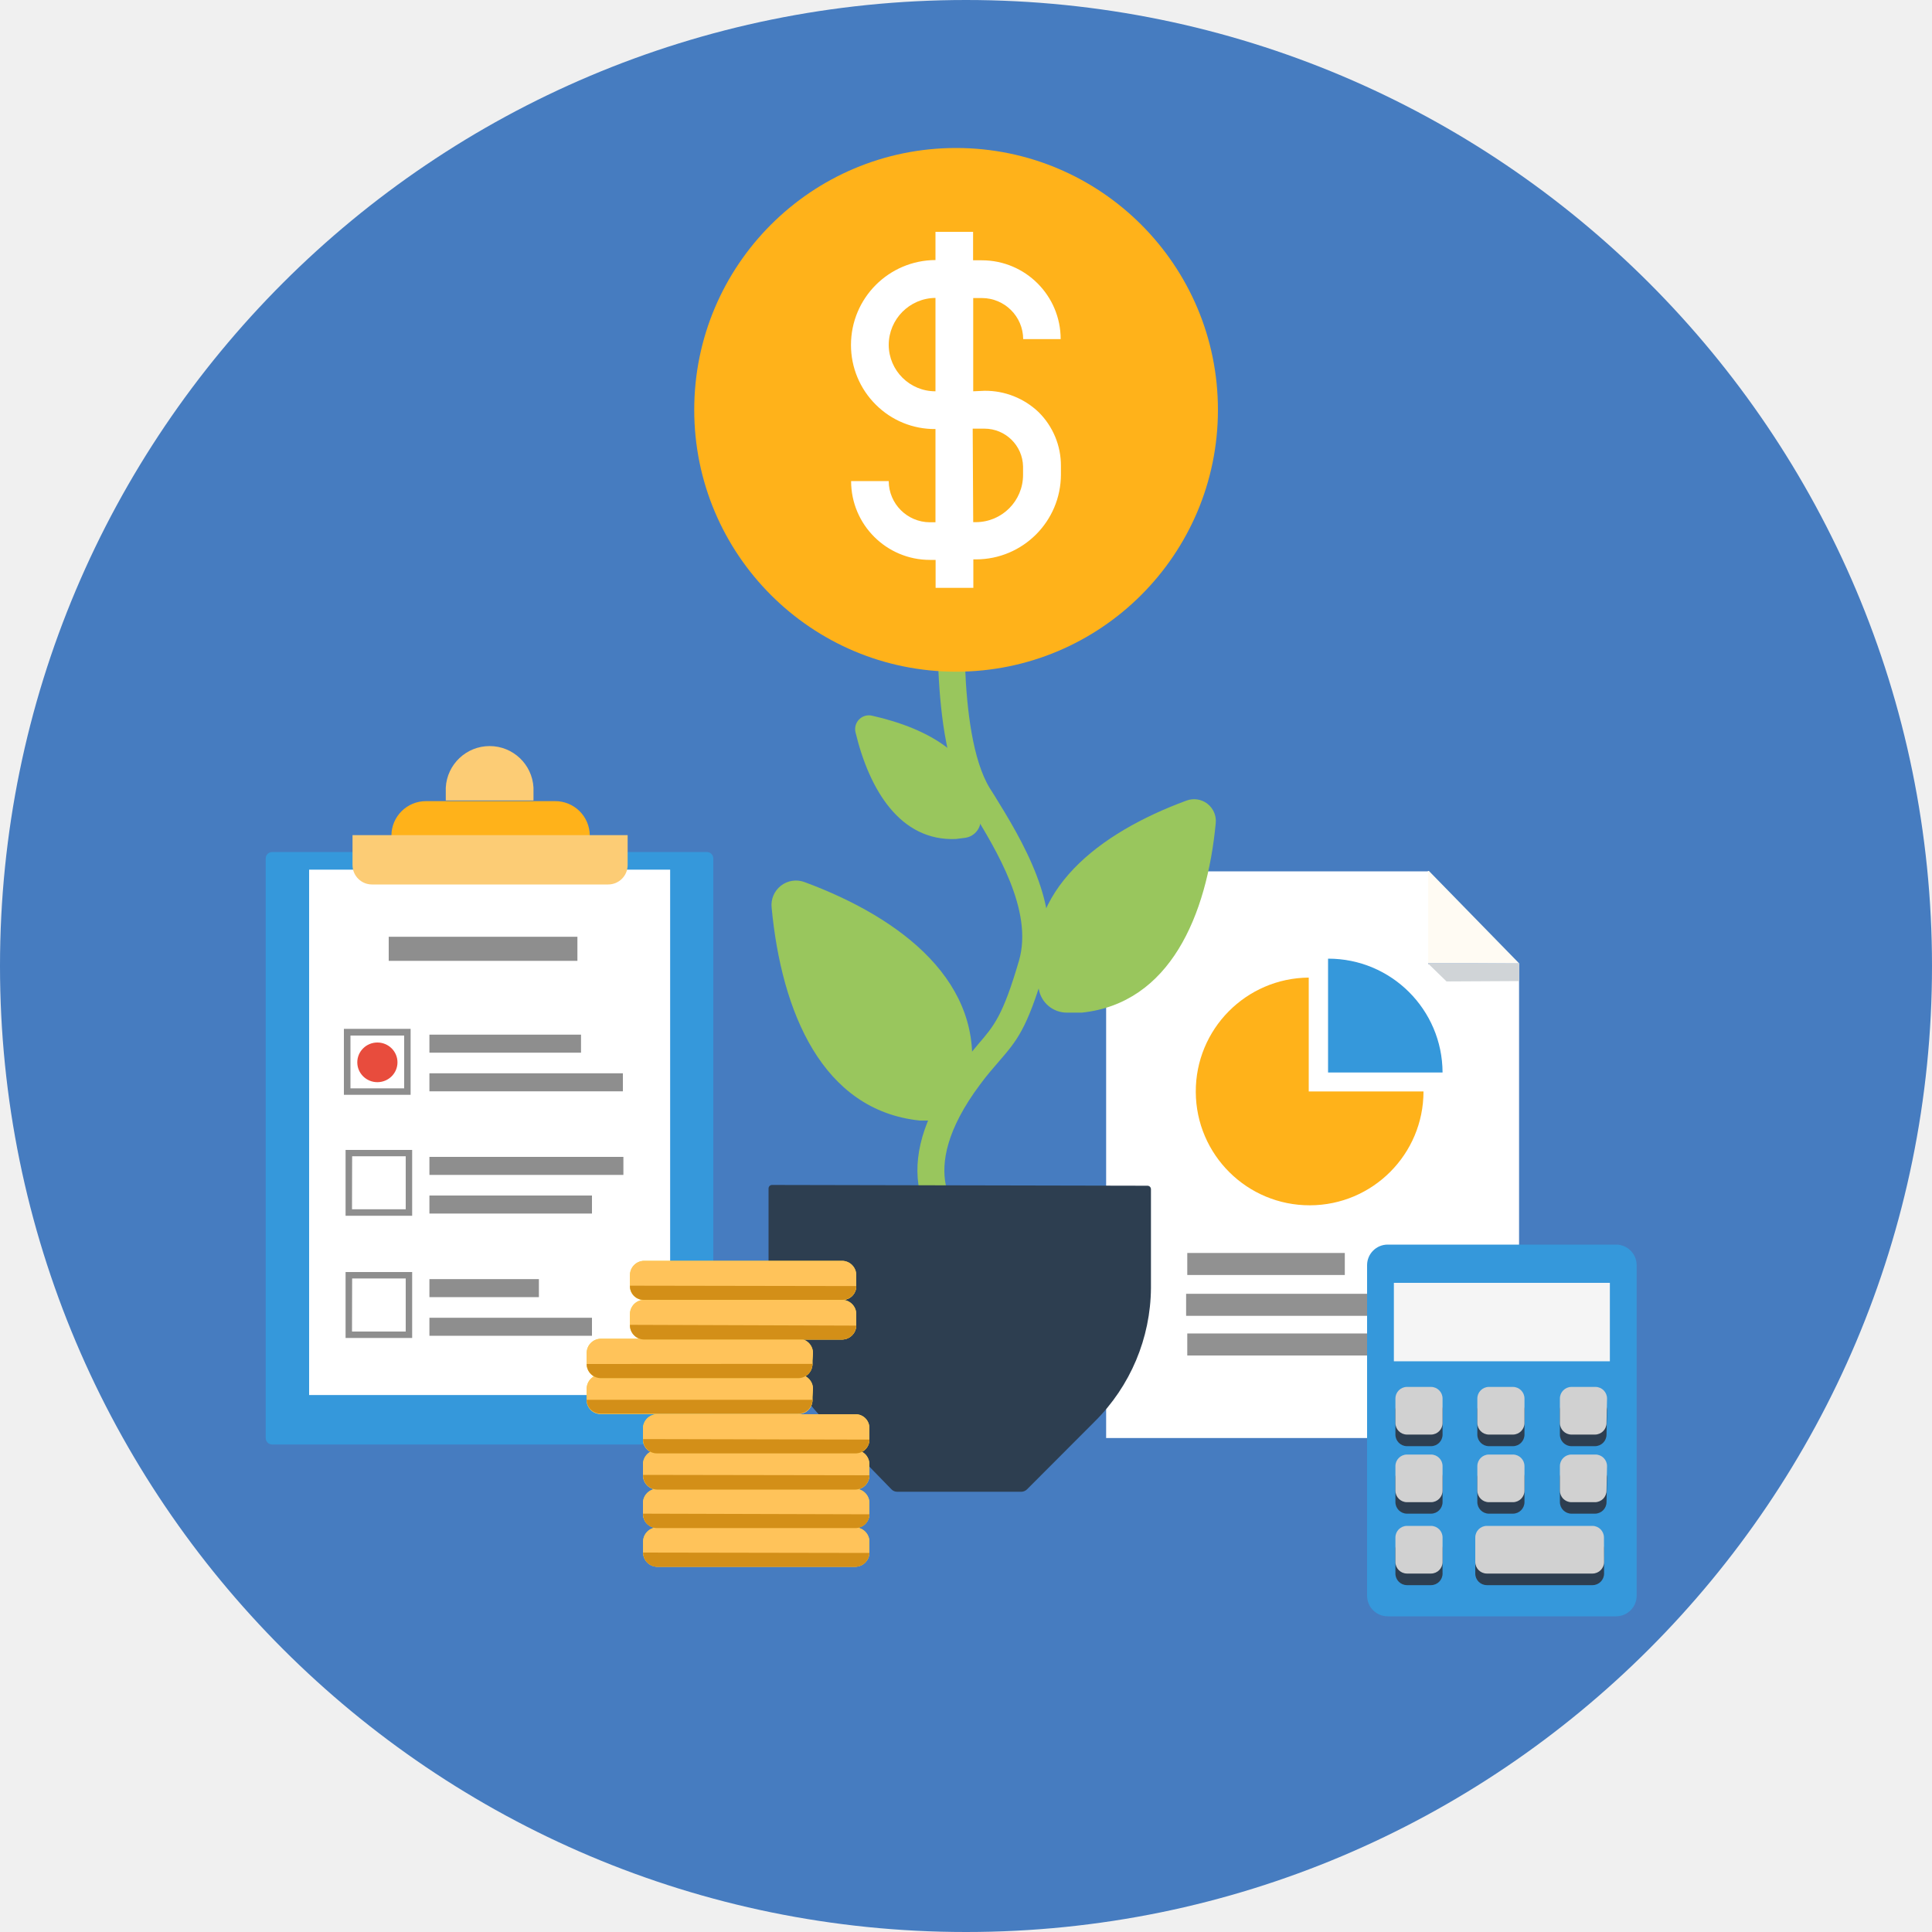
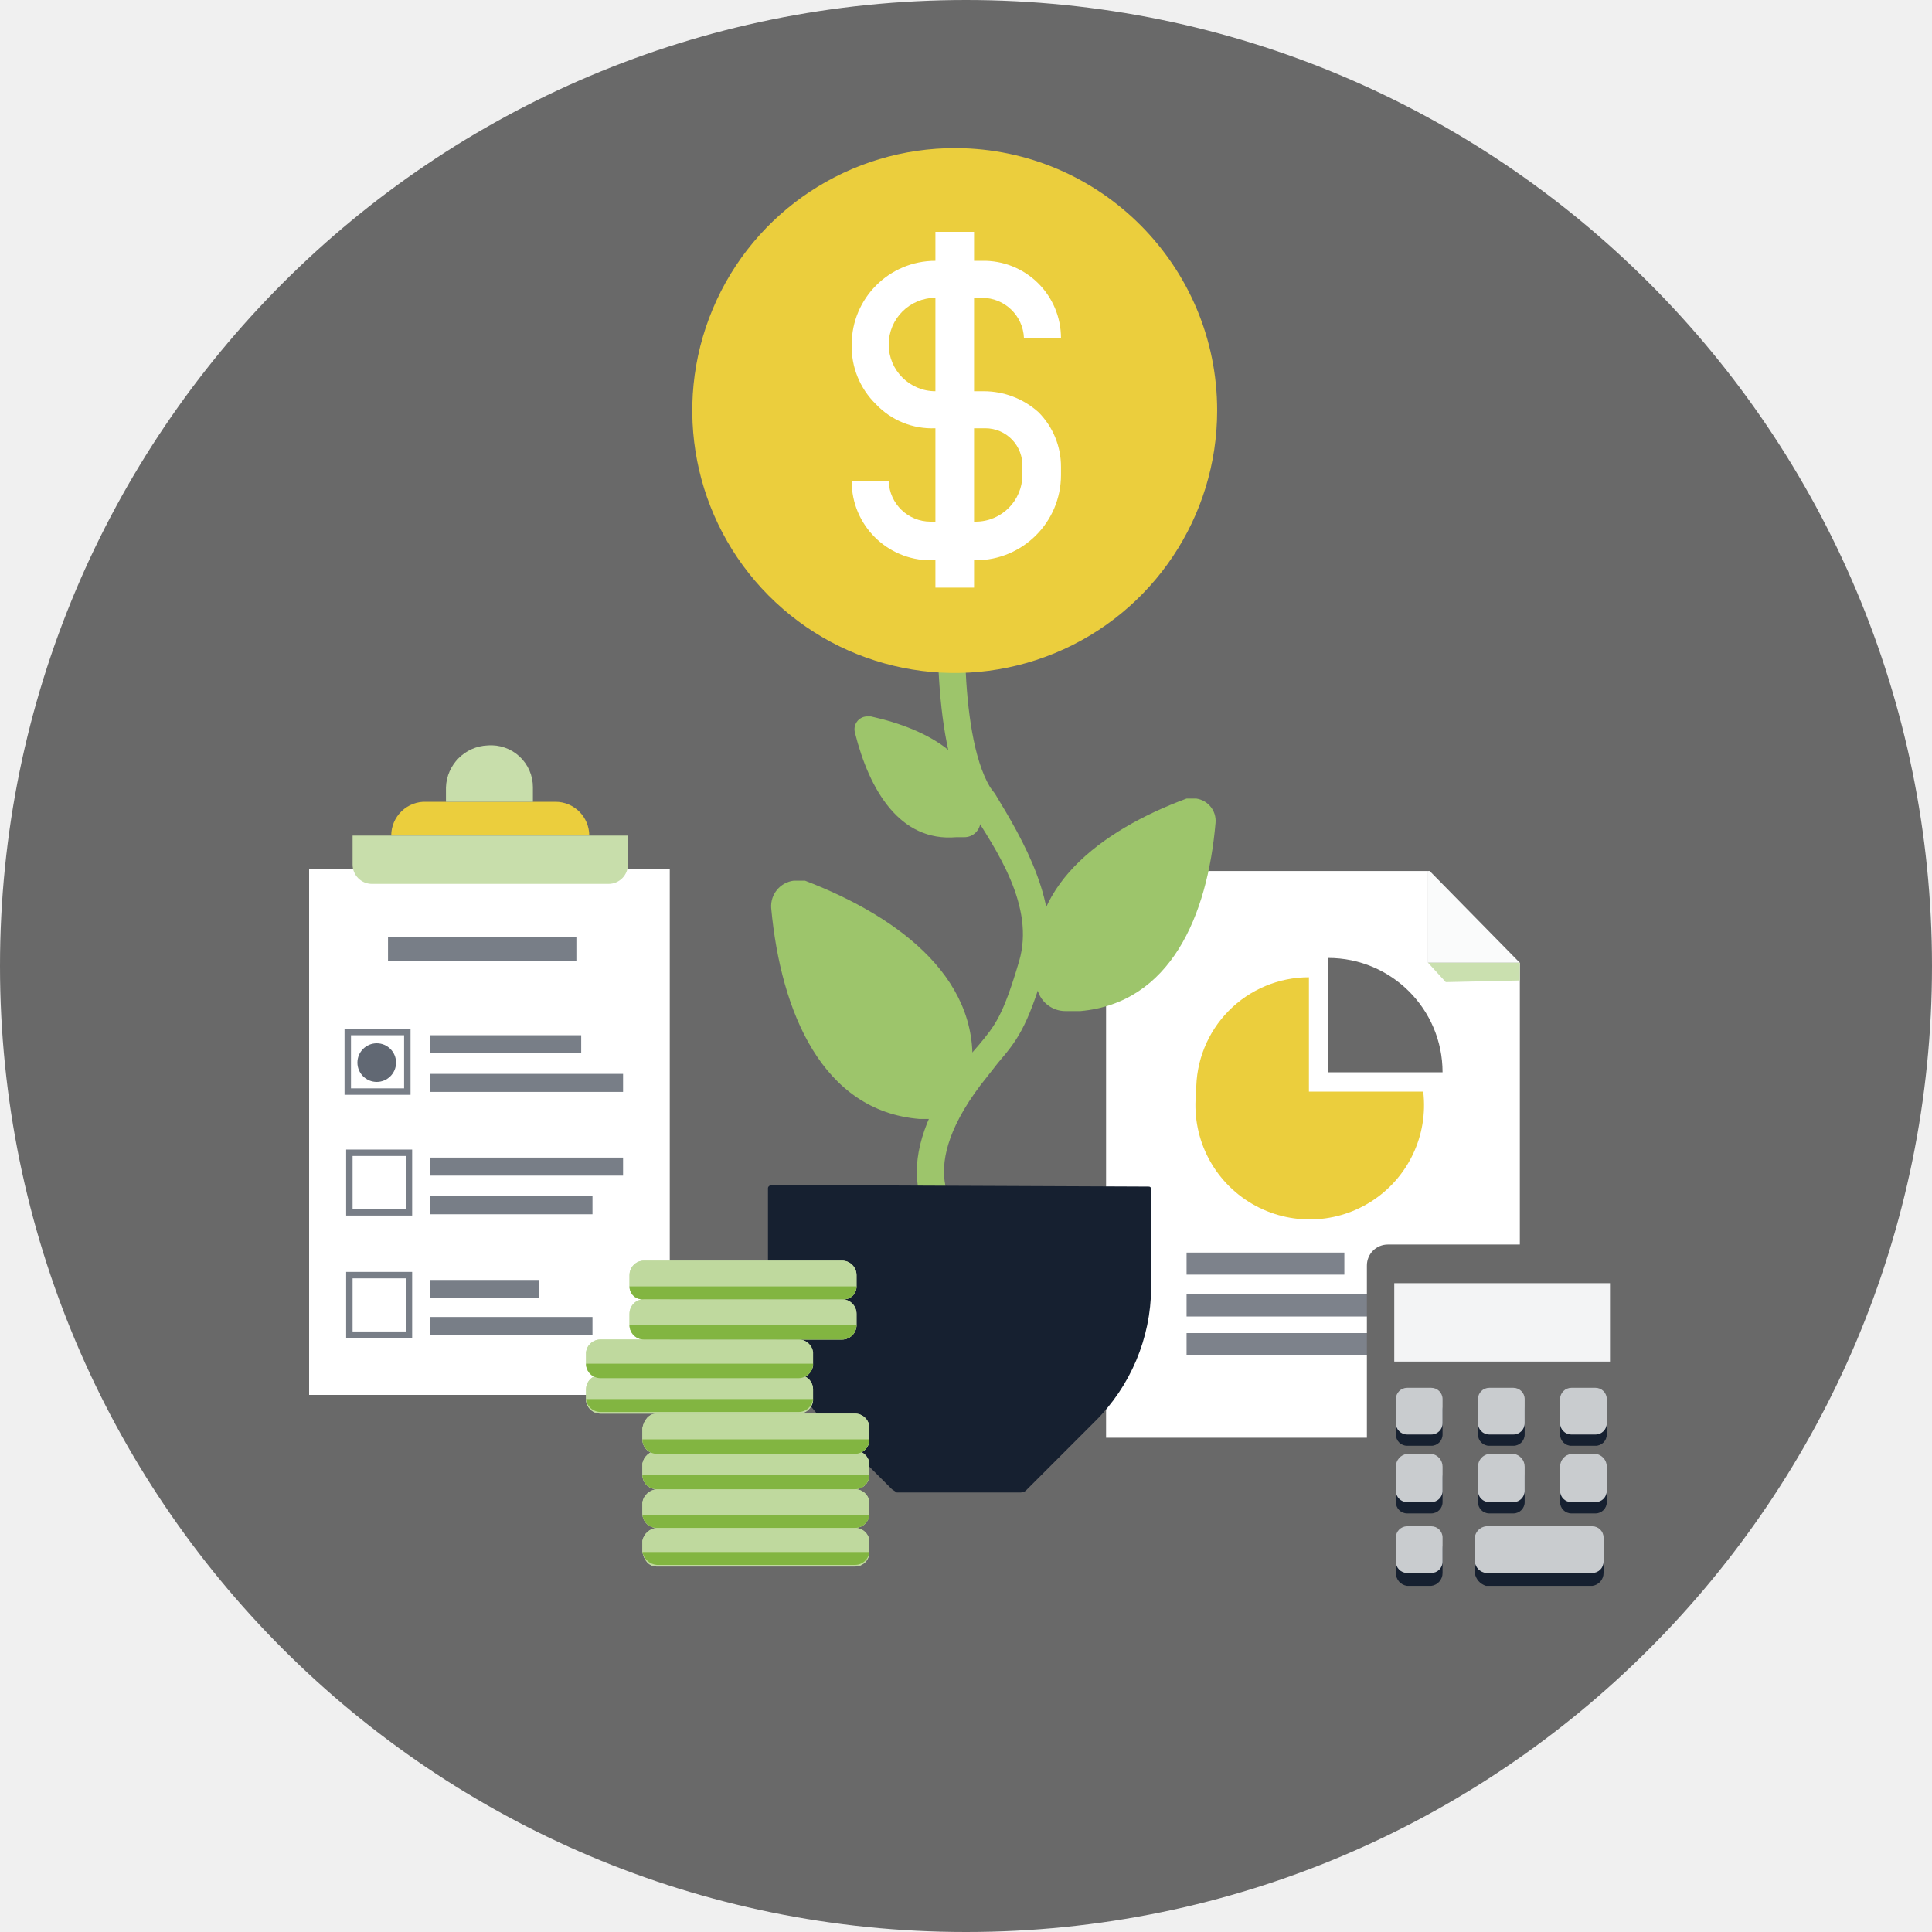
- <svg xmlns="http://www.w3.org/2000/svg" viewBox="0 0 150 150">
-   <defs>
-     <style>.cls-1{fill:#467cc0;}.cls-2{fill:#3598db;}.cls-3{fill:#fff;}.cls-4{fill:#ffb21a;}.cls-5{fill:#fccc75;}.cls-6{fill:#8e8e8e;}.cls-7{fill:#e84c3d;}.cls-8{fill:#fffbf3;}.cls-9{fill:#d0d4d7;}.cls-10{fill:#919191;}.cls-11{fill:#99c65d;}.cls-12{fill:#2d3e50;}.cls-13{fill:#f3d541;}.cls-14{fill:#ffc35a;}.cls-15{fill:#d38f18;}.cls-16{fill:#f5f5f5;}.cls-17{fill:#d1d1d1;}</style>
-   </defs>
+ <svg xmlns="http://www.w3.org/2000/svg" viewBox="0 0 120 120">
  <g id="Ebene_2" data-name="Ebene 2">
-     <g id="Section_-_Visuell_ansprechend_und_benutzerfreundlich" data-name="Section - Visuell ansprechend und benutzerfreundlich">
-       <circle class="cls-1" cx="75" cy="75" r="75" />
-       <g id="Graphics">
-         <path class="cls-2" d="M55.38,111.65a.5.5,0,0,1-.5.5H21.13a.5.5,0,0,1-.5-.5v-45a.5.5,0,0,1,.5-.5H54.88a.5.5,0,0,1,.5.5Z" />
-         <rect class="cls-3" x="24" y="67.52" width="28.03" height="40.79" />
-         <path class="cls-4" d="M45.79,64.86H30.39a2.68,2.68,0,0,1,2.69-2.66h10A2.68,2.68,0,0,1,45.79,64.86Z" />
-         <path class="cls-5" d="M41.42,61.15a3.41,3.41,0,0,0-6.81,0v1h6.81Z" />
-         <path class="cls-6" d="M32,94.39H26.83V89.28H32Zm-4.67-.5h4.17V89.77H27.34Z" />
-         <path class="cls-6" d="M32,103.88H26.83V98.76H32Zm-4.67-.5h4.17V99.26H27.34Z" />
-         <rect class="cls-6" x="30.18" y="72.73" width="14.65" height="1.87" />
-         <rect class="cls-6" x="33.34" y="80.33" width="11.77" height="1.4" />
-         <rect class="cls-6" x="33.34" y="83.33" width="15.02" height="1.4" />
-         <rect class="cls-6" x="33.34" y="89.82" width="15.06" height="1.4" />
-         <rect class="cls-6" x="33.34" y="92.82" width="12.62" height="1.4" />
-         <rect class="cls-6" x="33.34" y="99.31" width="8.5" height="1.4" />
-         <rect class="cls-6" x="33.34" y="102.31" width="12.62" height="1.4" />
-         <path class="cls-6" d="M31.88,85H26.7V79.88h5.18Zm-4.67-.5h4.17v-4.1H27.21Z" />
-         <path class="cls-5" d="M48.73,67.17a1.51,1.51,0,0,1-1.51,1.5H28.88a1.51,1.51,0,0,1-1.51-1.5V64.84H48.73Z" />
-         <ellipse class="cls-7" cx="29.3" cy="82.48" rx="1.56" ry="1.54" />
-         <polygon class="cls-8" points="117.95 74.8 110.86 74.8 110.86 67.62 110.94 67.62 117.95 74.8" />
-         <path class="cls-3" d="M117.94,74.8h0v36.85H85.88v-44h25v7.19Z" />
-         <polygon class="cls-9" points="117.95 76.17 112.31 76.2 110.87 74.8 117.95 74.8 117.95 76.17" />
-         <path class="cls-4" d="M101.61,75.9a8.84,8.84,0,1,0,8.91,8.84h-8.91Z" />
-         <path class="cls-2" d="M103.11,74.43h0v8.84H112A8.87,8.87,0,0,0,103.11,74.43Z" />
-         <rect class="cls-10" x="92.18" y="97.28" width="12.23" height="1.71" />
-         <rect class="cls-10" x="92.09" y="100.45" width="19.07" height="1.71" />
-         <rect class="cls-10" x="92.18" y="103.53" width="15.99" height="1.71" />
-         <path class="cls-11" d="M73.61,96.25A6.56,6.56,0,0,1,71.31,92c-.4-2.71.65-5.76,3.12-9.06.59-.79,1.11-1.36,1.51-1.86,1.24-1.44,1.92-2.21,3.17-6.48,1.14-3.9-1.77-8.63-3.69-11.76l-.35-.55c-3-4.91-2.18-16.51-2.14-17l2.07.15c0,.11-.81,11.42,1.85,15.76l.35.55c2.12,3.44,5.32,8.65,3.92,13.44s-2.21,5.64-3.59,7.25c-.41.48-.88,1-1.43,1.75-5.31,7.09-1.41,10.2-1.25,10.33Z" />
-         <circle class="cls-3" cx="74.23" cy="31.83" r="15.87" />
-         <path class="cls-4" d="M69,26.78a3.62,3.62,0,0,0,3.63,3.6V23.13A3.66,3.66,0,0,0,69,26.78Z" />
-         <path class="cls-4" d="M74.23,11.49A20.33,20.33,0,1,0,94.56,31.83,20.33,20.33,0,0,0,74.23,11.49Zm2.21,18.85A6,6,0,0,1,80.64,32a5.84,5.84,0,0,1,1.73,4.18v.66a6.6,6.6,0,0,1-6.59,6.59h-.21v2.21H72.64V43.47h-.44a6.12,6.12,0,0,1-6.12-6.12v0H69a3.21,3.21,0,0,0,3.19,3.2h.44V33.31A6.44,6.44,0,0,1,68,31.42a6.51,6.51,0,0,1-1.93-4.64,6.59,6.59,0,0,1,6.56-6.59V18h2.92v2.21h.68a6.12,6.12,0,0,1,6.12,6.12H79.44a3.21,3.21,0,0,0-3.2-3.19h-.68v7.24Z" />
-         <path class="cls-4" d="M75.56,40.54h.21a3.67,3.67,0,0,0,3.66-3.67v-.66a3,3,0,0,0-3-2.93h-.91Z" />
-         <path class="cls-11" d="M59.91,70.48a1.9,1.9,0,0,1,2.54-2c7.58,2.8,14.09,7.84,12.89,15.42l-.18,1A2.48,2.48,0,0,1,72.68,87H71.42C63.84,86.21,60.68,78.58,59.91,70.48Z" />
-         <path class="cls-11" d="M94.39,63.91a1.69,1.69,0,0,0-2.28-1.75c-6.79,2.5-12.64,7-11.61,13.73l.15.9a2.21,2.21,0,0,0,2.21,1.83H84C90.84,77.89,93.7,71.1,94.39,63.91Z" />
-         <path class="cls-11" d="M66.42,56.85a1.07,1.07,0,0,1,1.26-1.29c4.46,1,8.51,3.24,8.46,7.58v.55a1.4,1.4,0,0,1-1.22,1.36l-.71.09C69.88,65.32,67.49,61.31,66.42,56.85Z" />
-         <path class="cls-12" d="M59.94,92a.27.27,0,0,0-.27.27v7.47a15,15,0,0,0,4.26,10.46l5.28,5.43a.62.62,0,0,0,.45.19h9.63a.64.64,0,0,0,.45-.19L85,110.36A14.75,14.75,0,0,0,89.36,100V92.33a.27.27,0,0,0-.27-.27Z" />
-         <path class="cls-13" d="M67.5,119.67a1.11,1.11,0,0,0-1.08-1.08H51a1.11,1.11,0,0,0-1.07,1.08v.25h0v.64A1.11,1.11,0,0,0,51,121.64H66.42a1.11,1.11,0,0,0,1.08-1.08v-.25h0Z" />
-         <path class="cls-14" d="M67.5,119.67a1.11,1.11,0,0,0-1.08-1.08H51a1.11,1.11,0,0,0-1.07,1.08v.25h0v.64A1.11,1.11,0,0,0,51,121.64H66.42a1.11,1.11,0,0,0,1.08-1.08v-.25h0Z" />
-         <path class="cls-15" d="M49.93,120.54v0A1.11,1.11,0,0,0,51,121.65H66.42a1.11,1.11,0,0,0,1.08-1.08v0Z" />
-         <path class="cls-13" d="M67.5,116.67a1.11,1.11,0,0,0-1.08-1.08H51a1.11,1.11,0,0,0-1.08,1.08v.24h0v.64A1.07,1.07,0,0,0,51,118.62H66.42a1.07,1.07,0,0,0,1.08-1.07h0v-.25h0Z" />
-         <path class="cls-14" d="M67.5,116.67a1.11,1.11,0,0,0-1.08-1.08H51a1.11,1.11,0,0,0-1.08,1.08v.24h0v.64A1.07,1.07,0,0,0,51,118.62H66.42a1.07,1.07,0,0,0,1.08-1.07h0v-.25h0Z" />
-         <path class="cls-15" d="M49.93,117.52v0A1.07,1.07,0,0,0,51,118.64H66.42a1.07,1.07,0,0,0,1.08-1.07h0v0Z" />
-         <path class="cls-13" d="M67.5,113.66a1.11,1.11,0,0,0-1.08-1.08H51a1.11,1.11,0,0,0-1.08,1.08v.25h0v.64A1.11,1.11,0,0,0,51,115.65H66.42a1.11,1.11,0,0,0,1.08-1.11v-.25h0Z" />
-         <path class="cls-14" d="M67.5,113.66a1.11,1.11,0,0,0-1.08-1.08H51a1.11,1.11,0,0,0-1.08,1.08v.25h0v.64A1.11,1.11,0,0,0,51,115.65H66.42a1.11,1.11,0,0,0,1.08-1.11v-.25h0Z" />
-         <path class="cls-15" d="M49.93,114.51v0A1.11,1.11,0,0,0,51,115.65H66.42a1.11,1.11,0,0,0,1.08-1.11v0Z" />
-         <path class="cls-13" d="M67.5,110.88a1.07,1.07,0,0,0-1.07-1.08H51a1.11,1.11,0,0,0-1.08,1.08v.25h0v.64A1.07,1.07,0,0,0,51,112.84H66.42a1.07,1.07,0,0,0,1.08-1.07h0v-.25h0Z" />
-         <path class="cls-14" d="M67.5,110.88a1.07,1.07,0,0,0-1.07-1.08H51a1.11,1.11,0,0,0-1.08,1.08v.25h0v.64A1.07,1.07,0,0,0,51,112.84H66.42a1.07,1.07,0,0,0,1.08-1.07h0v-.25h0Z" />
-         <path class="cls-15" d="M49.93,111.73v0A1.07,1.07,0,0,0,51,112.84H66.42a1.07,1.07,0,0,0,1.08-1.07h0v0Z" />
-         <path class="cls-13" d="M63.12,107.82A1.11,1.11,0,0,0,62,106.72H46.63a1.11,1.11,0,0,0-1.08,1.11v.24h0v.64a1.07,1.07,0,0,0,1.07,1.07H62a1.07,1.07,0,0,0,1.08-1.07h0v-.25h0Z" />
-         <path class="cls-14" d="M63.12,107.82A1.11,1.11,0,0,0,62,106.72H46.63a1.11,1.11,0,0,0-1.08,1.11v.24h0v.64a1.07,1.07,0,0,0,1.07,1.07H62a1.07,1.07,0,0,0,1.08-1.07h0v-.25h0Z" />
-         <path class="cls-15" d="M45.55,108.68v0a1.07,1.07,0,0,0,1.07,1.07H62a1.07,1.07,0,0,0,1.08-1.07h0v0Z" />
-         <path class="cls-13" d="M63.12,105.05A1.11,1.11,0,0,0,62,103.94H46.63a1.11,1.11,0,0,0-1.08,1.11v.25h0v.64A1.11,1.11,0,0,0,46.63,107H62a1.11,1.11,0,0,0,1.08-1.11v-.25h0Z" />
-         <path class="cls-14" d="M63.12,105.05A1.11,1.11,0,0,0,62,103.94H46.63a1.11,1.11,0,0,0-1.08,1.11v.25h0v.64A1.11,1.11,0,0,0,46.63,107H62a1.11,1.11,0,0,0,1.08-1.11v-.25h0Z" />
-         <path class="cls-15" d="M45.55,105.9v0A1.11,1.11,0,0,0,46.63,107H62a1.11,1.11,0,0,0,1.08-1.11v0Z" />
-         <path class="cls-13" d="M66.48,102a1.11,1.11,0,0,0-1.08-1.08H50A1.11,1.11,0,0,0,48.91,102v.25h0v.64A1.11,1.11,0,0,0,50,104H65.4a1.11,1.11,0,0,0,1.08-1.08v-.25h0Z" />
-         <path class="cls-14" d="M66.48,102a1.11,1.11,0,0,0-1.08-1.08H50A1.11,1.11,0,0,0,48.91,102v.25h0v.64A1.11,1.11,0,0,0,50,104H65.4a1.11,1.11,0,0,0,1.08-1.08v-.25h0Z" />
-         <path class="cls-15" d="M48.91,102.86v0A1.11,1.11,0,0,0,50,104H65.4a1.11,1.11,0,0,0,1.08-1.08v0Z" />
-         <path class="cls-13" d="M66.48,99a1.11,1.11,0,0,0-1.08-1.11H50A1.11,1.11,0,0,0,48.91,99v.26h0v.64A1.07,1.07,0,0,0,50,100.93H65.4a1.07,1.07,0,0,0,1.08-1.07h0v-.25h0Z" />
-         <path class="cls-14" d="M66.48,99a1.11,1.11,0,0,0-1.08-1.11H50A1.11,1.11,0,0,0,48.91,99v.26h0v.64A1.07,1.07,0,0,0,50,100.93H65.4a1.07,1.07,0,0,0,1.08-1.07h0v-.25h0Z" />
-         <path class="cls-15" d="M48.91,99.82v0A1.07,1.07,0,0,0,50,100.92H65.4a1.07,1.07,0,0,0,1.08-1.07h0v0Z" />
-         <rect class="cls-2" x="106.14" y="96.63" width="20.93" height="28.86" rx="1.6" ry="1.6" />
-         <path class="cls-12" d="M112,111.38a.9.9,0,0,1-.89.9h-1.88a.9.9,0,0,1-.89-.9v-1.9a.9.9,0,0,1,.89-.9h1.88a.9.9,0,0,1,.89.9Z" />
-         <path class="cls-12" d="M118.36,111.38a.9.9,0,0,1-.89.9h-1.88a.9.9,0,0,1-.89-.9v-1.9a.9.9,0,0,1,.89-.9h1.88a.9.9,0,0,1,.89.9Z" />
-         <path class="cls-12" d="M124.73,111.38a.9.9,0,0,1-.89.9H122a.9.9,0,0,1-.89-.9v-1.9a.9.9,0,0,1,.89-.9h1.88a.9.9,0,0,1,.89.9Z" />
-         <path class="cls-12" d="M112,116.62a.9.9,0,0,1-.89.9h-1.88a.9.9,0,0,1-.89-.9v-1.9a.9.9,0,0,1,.89-.9h1.88a.9.9,0,0,1,.89.9Z" />
-         <path class="cls-12" d="M118.36,116.62a.9.9,0,0,1-.89.9h-1.88a.9.9,0,0,1-.89-.9v-1.9a.9.9,0,0,1,.89-.9h1.88a.9.9,0,0,1,.89.9Z" />
-         <path class="cls-12" d="M124.73,116.62a.9.9,0,0,1-.89.9H122a.9.9,0,0,1-.89-.9v-1.9a.9.9,0,0,1,.89-.9h1.88a.9.9,0,0,1,.89.9Z" />
-         <path class="cls-12" d="M112,122.17a.9.9,0,0,1-.89.9h-1.88a.9.9,0,0,1-.89-.9v-1.9a.89.89,0,0,1,.88-.9h1.88a.9.9,0,0,1,.89.9Z" />
-         <path class="cls-12" d="M124.54,122.17a.9.9,0,0,1-.89.9h-8.22a.9.9,0,0,1-.89-.9v-1.9a.9.9,0,0,1,.89-.9h8.21a.89.89,0,0,1,.89.89h0Z" />
-         <rect class="cls-16" x="108.22" y="99.6" width="16.77" height="6.09" />
-         <path class="cls-17" d="M112,110.48a.9.9,0,0,1-.89.9h-1.88a.9.9,0,0,1-.89-.9v-1.9a.9.9,0,0,1,.89-.9h1.88a.9.9,0,0,1,.89.9Z" />
-         <path class="cls-17" d="M118.36,110.48a.9.9,0,0,1-.89.9h-1.88a.9.9,0,0,1-.89-.9v-1.9a.9.9,0,0,1,.89-.9h1.88a.9.9,0,0,1,.89.9Z" />
-         <path class="cls-17" d="M124.73,110.48a.9.9,0,0,1-.89.9H122a.9.9,0,0,1-.89-.9v-1.9a.9.9,0,0,1,.89-.9h1.88a.9.9,0,0,1,.89.9Z" />
-         <path class="cls-17" d="M112,115.73a.9.9,0,0,1-.89.9h-1.88a.9.9,0,0,1-.89-.9v-1.9a.9.9,0,0,1,.89-.9h1.88a.9.9,0,0,1,.89.9Z" />
-         <path class="cls-17" d="M118.36,115.73a.9.9,0,0,1-.89.9h-1.88a.9.9,0,0,1-.89-.9v-1.9a.9.9,0,0,1,.89-.9h1.88a.9.9,0,0,1,.89.9Z" />
-         <path class="cls-17" d="M124.73,115.73a.9.9,0,0,1-.89.9H122a.9.9,0,0,1-.89-.9v-1.9a.9.9,0,0,1,.89-.9h1.88a.9.9,0,0,1,.89.9Z" />
-         <path class="cls-17" d="M112,121.27a.9.9,0,0,1-.89.9h-1.88a.9.9,0,0,1-.89-.9v-1.9a.9.9,0,0,1,.89-.9h1.88a.9.9,0,0,1,.89.9Z" />
-         <path class="cls-17" d="M124.54,121.27a.9.9,0,0,1-.89.9h-8.22a.9.9,0,0,1-.89-.9v-1.9a.9.9,0,0,1,.89-.9h8.21a.9.9,0,0,1,.89.9Z" />
+     <g id="Startseite">
+       <g id="Section_-_Visuell_ansprechend_und_benutzerfreundlich" data-name="Section - Visuell ansprechend und benutzerfreundlich">
+         <g id="WachstumFlower">
+           <circle cx="60" cy="60" r="60" style="fill:#696969" />
+           <g id="Graphics">
+             <path d="M44.3,89.3a.4.4,0,0,1-.4.4h-27a.4.4,0,0,1-.4-.4v-36a.4.4,0,0,1,.4-.4h27a.4.4,0,0,1,.4.4Z" style="fill:#696969" />
+             <rect x="19.2" y="54" width="22.4" height="32.64" style="fill:#fff" />
+             <path d="M36.6,51.9H24.3a2.1,2.1,0,0,1,2.2-2.1h8A2.1,2.1,0,0,1,36.6,51.9Z" style="fill:#ebce3d" />
+             <path d="M33.1,48.9a2.6,2.6,0,0,0-2.8-2.6,2.7,2.7,0,0,0-2.6,2.6v.9h5.4Z" style="fill:#c8deab" />
+             <path d="M25.6,75.5H21.5V71.4h4.1Zm-3.7-.4h3.3V71.8H21.9Z" style="fill:#787e87" />
+             <path d="M25.6,83.1H21.5V79h4.1Zm-3.7-.4h3.3V79.4H21.9Z" style="fill:#787e87" />
+             <rect x="24.1" y="58.2" width="11.7" height="1.5" style="fill:#787e87" />
+             <rect x="26.7" y="64.3" width="9.4" height="1.12" style="fill:#787e87" />
+             <rect x="26.7" y="66.7" width="12" height="1.12" style="fill:#787e87" />
+             <rect x="26.7" y="71.9" width="12" height="1.12" style="fill:#787e87" />
+             <rect x="26.7" y="74.3" width="10.1" height="1.12" style="fill:#787e87" />
+             <rect x="26.7" y="79.5" width="6.8" height="1.12" style="fill:#787e87" />
+             <rect x="26.7" y="81.8" width="10.1" height="1.12" style="fill:#787e87" />
+             <path d="M25.5,68H21.4V63.9h4.1Zm-3.7-.4h3.3V64.3H21.8Z" style="fill:#787e87" />
+             <path d="M39,53.7a1.2,1.2,0,0,1-1.2,1.2H23.1a1.2,1.2,0,0,1-1.2-1.2V51.9H39Z" style="fill:#c8deab" />
+             <ellipse cx="23.4" cy="66" rx="1.2" ry="1.2" style="fill:#616873" />
+             <polygon points="94.4 59.8 88.7 59.8 88.7 54.1 88.8 54.1 94.4 59.8" style="fill:#fafbfb" />
+             <path d="M94.4,59.8h0V89.3H68.7V54.1h20v5.7Z" style="fill:#fff" />
+             <polygon points="94.4 60.9 89.8 61 88.7 59.8 94.4 59.8 94.4 60.9" style="fill:#cae0af" />
+             <path d="M81.3,60.7a7,7,0,0,0-7,7.1,7.1,7.1,0,1,0,14.1,0H81.3Z" style="fill:#ebce3d" />
+             <path d="M82.5,59.5h0v7.1h7.1A7.1,7.1,0,0,0,82.5,59.5Z" style="fill:#696969" />
+             <rect x="73.7" y="77.8" width="9.8" height="1.37" style="fill:#7d828b" />
+             <rect x="73.7" y="80.4" width="15.3" height="1.37" style="fill:#7d828b" />
+             <rect x="73.7" y="82.8" width="12.8" height="1.37" style="fill:#7d828b" />
+             <path d="M58.9,77A5.5,5.5,0,0,1,57,73.6c-.3-2.1.6-4.6,2.5-7.2l1.3-1.5c1-1.2,1.5-1.8,2.5-5.2s-1.4-6.9-3-9.4l-.2-.4c-2.4-4-1.8-13.2-1.8-13.6H60c0,.1-.6,9.1,1.5,12.6l.3.4c1.7,2.8,4.2,7,3.1,10.8S63.1,64.7,62,66l-1.1,1.4c-4.3,5.7-1.2,8.1-1,8.2Z" style="fill:#9dc56b" />
+             <circle cx="59.4" cy="25.5" r="12.7" style="fill:#fff" />
+             <path d="M55.2,21.4a2.9,2.9,0,0,0,2.9,2.9V18.5A2.9,2.9,0,0,0,55.2,21.4Z" style="fill:#ebce3d" />
+             <path d="M59.4,9.2A16.3,16.3,0,1,0,75.6,25.5,16.3,16.3,0,0,0,59.4,9.2Zm1.7,15.1a5.1,5.1,0,0,1,3.4,1.3A4.8,4.8,0,0,1,65.9,29v.5a5.3,5.3,0,0,1-5.3,5.3h-.1v1.7H58.1V34.8h-.3a4.9,4.9,0,0,1-4.9-4.9h2.3a2.6,2.6,0,0,0,2.6,2.5h.3V26.6a4.8,4.8,0,0,1-3.7-1.5,5,5,0,0,1-1.5-3.7,5.2,5.2,0,0,1,5.2-5.2V14.4h2.4v1.8H61A4.8,4.8,0,0,1,65.9,21H63.6A2.6,2.6,0,0,0,61,18.5h-.5v5.8Z" style="fill:#ebce3d" />
+             <path d="M60.5,32.4h.1a2.9,2.9,0,0,0,2.9-2.9V29a2.3,2.3,0,0,0-2.3-2.4h-.7Z" style="fill:#ebce3d" />
+             <path d="M47.9,56.4a1.6,1.6,0,0,1,1.4-1.7H50c6,2.3,11.2,6.3,10.3,12.3l-.2.8a2,2,0,0,1-2,1.7h-1C51.1,69,48.5,62.9,47.9,56.4Z" style="fill:#9dc56b" />
+             <path d="M75.5,51.1a1.4,1.4,0,0,0-1.2-1.5h-.6c-5.4,2-10.1,5.6-9.3,11v.7a1.8,1.8,0,0,0,1.8,1.5h.9C72.7,62.3,75,56.9,75.5,51.1Z" style="fill:#9dc56b" />
+             <path d="M53.1,45.5a.8.8,0,0,1,.7-1h.3c3.6.8,6.8,2.6,6.8,6.1V51a1,1,0,0,1-1,1h-.5C55.9,52.3,54,49.1,53.1,45.5Z" style="fill:#9dc56b" />
+             <path d="M48,73.6c-.2,0-.3.1-.3.2v6a12.4,12.4,0,0,0,3.4,8.4l4.3,4.3.3.2h7.7a.5.5,0,0,0,.4-.2L68,88.3A11.8,11.8,0,0,0,71.5,80V73.9c0-.2-.1-.2-.2-.2Z" style="fill:#162030" />
+             <path d="M54,95.7a.9.9,0,0,0-.9-.8H40.8a1,1,0,0,0-.9.8v.2h0v.5c.1.5.4.9.9.9H53.1a.9.9,0,0,0,.9-.9v-.2h0Z" style="fill:#c4dca6" />
+             <path d="M54,95.7a.9.9,0,0,0-.9-.8H40.8a1,1,0,0,0-.9.8v.2h0v.5c.1.5.4.9.9.9H53.1a.9.9,0,0,0,.9-.9v-.2h0Z" style="fill:#bfd99e" />
+             <path d="M39.9,96.4h0a1,1,0,0,0,.9.8H53.1a.9.9,0,0,0,.9-.8H39.9Z" style="fill:#82b541" />
+             <path d="M54,93.3a.9.9,0,0,0-.9-.8H40.8a1,1,0,0,0-.9.8v.2h0V94a.9.9,0,0,0,.9.9H53.1A.9.9,0,0,0,54,94h0v-.2h0Z" style="fill:#c4dca6" />
+             <path d="M54,93.3a.9.9,0,0,0-.9-.8H40.8a1,1,0,0,0-.9.8v.2h0V94a.9.9,0,0,0,.9.9H53.1A.9.9,0,0,0,54,94h0v-.2h0Z" style="fill:#bfd99e" />
+             <path d="M39.9,94h0a.9.9,0,0,0,.9.9H53.1a.9.9,0,0,0,.9-.8H39.9Z" style="fill:#82b541" />
+             <path d="M54,90.9a.9.9,0,0,0-.9-.8H40.8a1,1,0,0,0-.9.8v.2h0v.5a.9.9,0,0,0,.9.9H53.1a.9.9,0,0,0,.9-.9v-.2h0Z" style="fill:#c4dca6" />
+             <path d="M54,90.9a.9.9,0,0,0-.9-.8H40.8a1,1,0,0,0-.9.8v.2h0v.5a.9.9,0,0,0,.9.9H53.1a.9.9,0,0,0,.9-.9v-.2h0Z" style="fill:#bfd99e" />
+             <path d="M39.9,91.6h0a.9.9,0,0,0,.9.9H53.1a.9.9,0,0,0,.9-.9H39.9Z" style="fill:#82b541" />
+             <path d="M54,88.7a.9.9,0,0,0-.9-.9H40.8c-.5,0-.8.4-.9.9v.2h0v.5a.9.9,0,0,0,.9.9H53.1a.9.9,0,0,0,.9-.9h0v-.2h0Z" style="fill:#c4dca6" />
+             <path d="M54,88.7a.9.9,0,0,0-.9-.9H40.8c-.5,0-.8.4-.9.9v.2h0v.5a.9.9,0,0,0,.9.9H53.1a.9.9,0,0,0,.9-.9h0v-.2h0Z" style="fill:#bfd99e" />
+             <path d="M39.9,89.4h0a.9.9,0,0,0,.9.9H53.1a.9.9,0,0,0,.9-.9H39.9Z" style="fill:#82b541" />
+             <path d="M50.5,86.3a.9.9,0,0,0-.9-.9H37.3a.9.9,0,0,0-.9.9v.2h0V87a.9.9,0,0,0,.9.8H49.6a.9.9,0,0,0,.9-.8h0v-.2h0Z" style="fill:#c4dca6" />
+             <path d="M50.5,86.3a.9.9,0,0,0-.9-.9H37.3a.9.9,0,0,0-.9.9v.2h0V87a.9.9,0,0,0,.9.8H49.6a.9.9,0,0,0,.9-.8h0v-.2h0Z" style="fill:#bfd99e" />
+             <path d="M36.4,86.9h0a.9.9,0,0,0,.9.8H49.6a.9.9,0,0,0,.9-.8H36.4Z" style="fill:#82b541" />
+             <path d="M50.5,84a.9.9,0,0,0-.9-.8H37.3a.9.9,0,0,0-.9.8v.2h0v.6a.9.9,0,0,0,.9.8H49.6a.9.9,0,0,0,.9-.8v-.3h0Z" style="fill:#c4dca6" />
+             <path d="M50.5,84a.9.9,0,0,0-.9-.8H37.3a.9.9,0,0,0-.9.8v.2h0v.6a.9.9,0,0,0,.9.8H49.6a.9.9,0,0,0,.9-.8v-.3h0Z" style="fill:#bfd99e" />
+             <path d="M36.4,84.7h0a.9.9,0,0,0,.9.9H49.6a.9.9,0,0,0,.9-.9H36.4Z" style="fill:#82b541" />
+             <path d="M53.2,81.6a.9.9,0,0,0-.9-.9H40a.9.9,0,0,0-.9.9v.2h0v.5a.9.9,0,0,0,.9.9H52.3a.9.9,0,0,0,.9-.9v-.2h0Z" style="fill:#c4dca6" />
+             <path d="M53.2,81.6a.9.9,0,0,0-.9-.9H40a.9.9,0,0,0-.9.9v.2h0v.5a.9.9,0,0,0,.9.9H52.3a.9.9,0,0,0,.9-.9v-.2h0Z" style="fill:#bfd99e" />
+             <path d="M39.1,82.3h0a.9.9,0,0,0,.9.9H52.3a.9.9,0,0,0,.9-.9H39.1Z" style="fill:#82b541" />
+             <path d="M53.2,79.2a.9.9,0,0,0-.9-.9H40a.9.9,0,0,0-.9.9v.2h0v.5a.8.8,0,0,0,.9.8H52.3a.8.8,0,0,0,.9-.8h0v-.2h0Z" style="fill:#c4dca6" />
+             <path d="M53.2,79.2a.9.9,0,0,0-.9-.9H40a.9.9,0,0,0-.9.9v.2h0v.5a.8.8,0,0,0,.9.8H52.3a.8.8,0,0,0,.9-.8h0v-.2h0Z" style="fill:#bfd99e" />
+             <path d="M39.1,79.9h0a.8.8,0,0,0,.9.8H52.3a.8.8,0,0,0,.9-.8H39.1Z" style="fill:#82b541" />
+             <rect x="84.9" y="77.3" width="16.7" height="23.09" rx="1.3" ry="1.3" style="fill:#696969" />
+             <path d="M89.6,89.1a.7.7,0,0,1-.7.7H87.4a.7.7,0,0,1-.7-.7V87.6a.7.7,0,0,1,.7-.7h1.5a.7.7,0,0,1,.7.7Z" style="fill:#162030" />
+             <path d="M94.7,89.1a.7.7,0,0,1-.7.7H92.5a.7.7,0,0,1-.7-.7V87.6a.7.7,0,0,1,.7-.7H94a.7.7,0,0,1,.7.7Z" style="fill:#162030" />
+             <path d="M99.8,89.1a.7.7,0,0,1-.7.7H97.6a.7.7,0,0,1-.7-.7V87.6a.7.7,0,0,1,.7-.7h1.5a.7.7,0,0,1,.7.7Z" style="fill:#162030" />
+             <path d="M89.6,93.3a.7.7,0,0,1-.7.7H87.4a.7.7,0,0,1-.7-.7V91.8a.7.7,0,0,1,.7-.7h1.5a.7.7,0,0,1,.7.7Z" style="fill:#162030" />
+             <path d="M94.7,93.3a.7.7,0,0,1-.7.7H92.5a.7.7,0,0,1-.7-.7V91.8a.7.7,0,0,1,.7-.7H94a.7.7,0,0,1,.7.7Z" style="fill:#162030" />
+             <path d="M99.8,93.3a.7.7,0,0,1-.7.7H97.6a.7.7,0,0,1-.7-.7V91.8a.7.7,0,0,1,.7-.7h1.5a.7.7,0,0,1,.7.7Z" style="fill:#162030" />
+             <path d="M89.6,97.7a.8.8,0,0,1-.7.8H87.4a.8.8,0,0,1-.7-.8V96.2a.7.7,0,0,1,.7-.7h1.5a.7.7,0,0,1,.7.7Z" style="fill:#162030" />
+             <path d="M99.6,97.7a.8.8,0,0,1-.7.8H92.3a1,1,0,0,1-.7-.8V96.2a.8.8,0,0,1,.7-.7h6.6a.7.7,0,0,1,.7.7h0Z" style="fill:#162030" />
+             <rect x="86.6" y="79.7" width="13.4" height="4.87" style="fill:#f3f4f5" />
+             <path d="M89.6,88.4a.7.7,0,0,1-.7.7H87.4a.7.7,0,0,1-.7-.7V86.9a.7.7,0,0,1,.7-.7h1.5a.7.7,0,0,1,.7.7Z" style="fill:#c9cccf" />
+             <path d="M94.7,88.4a.7.7,0,0,1-.7.7H92.5a.7.7,0,0,1-.7-.7V86.9a.7.7,0,0,1,.7-.7H94a.7.7,0,0,1,.7.7Z" style="fill:#c9cccf" />
+             <path d="M99.8,88.4a.7.7,0,0,1-.7.7H97.6a.7.7,0,0,1-.7-.7V86.9a.7.7,0,0,1,.7-.7h1.5a.7.7,0,0,1,.7.7Z" style="fill:#c9cccf" />
+             <path d="M89.6,92.6a.7.7,0,0,1-.7.7H87.4a.7.7,0,0,1-.7-.7V91.1a.8.8,0,0,1,.7-.8h1.5a.8.8,0,0,1,.7.8Z" style="fill:#c9cccf" />
+             <path d="M94.7,92.6a.7.7,0,0,1-.7.7H92.5a.7.7,0,0,1-.7-.7V91.1a.8.8,0,0,1,.7-.8H94a.8.8,0,0,1,.7.8Z" style="fill:#c9cccf" />
+             <path d="M99.8,92.6a.7.7,0,0,1-.7.7H97.6a.7.7,0,0,1-.7-.7V91.1a.8.8,0,0,1,.7-.8h1.5a.8.8,0,0,1,.7.8Z" style="fill:#c9cccf" />
+             <path d="M89.6,97a.7.7,0,0,1-.7.7H87.4a.7.7,0,0,1-.7-.7V95.5a.7.7,0,0,1,.7-.7h1.5a.7.7,0,0,1,.7.7Z" style="fill:#c9cccf" />
+             <path d="M99.6,97a.7.7,0,0,1-.7.7H92.3a.8.8,0,0,1-.7-.7V95.5a.8.8,0,0,1,.7-.7h6.6a.7.7,0,0,1,.7.7Z" style="fill:#c9cccf" />
+           </g>
+         </g>
      </g>
    </g>
  </g>
</svg>
